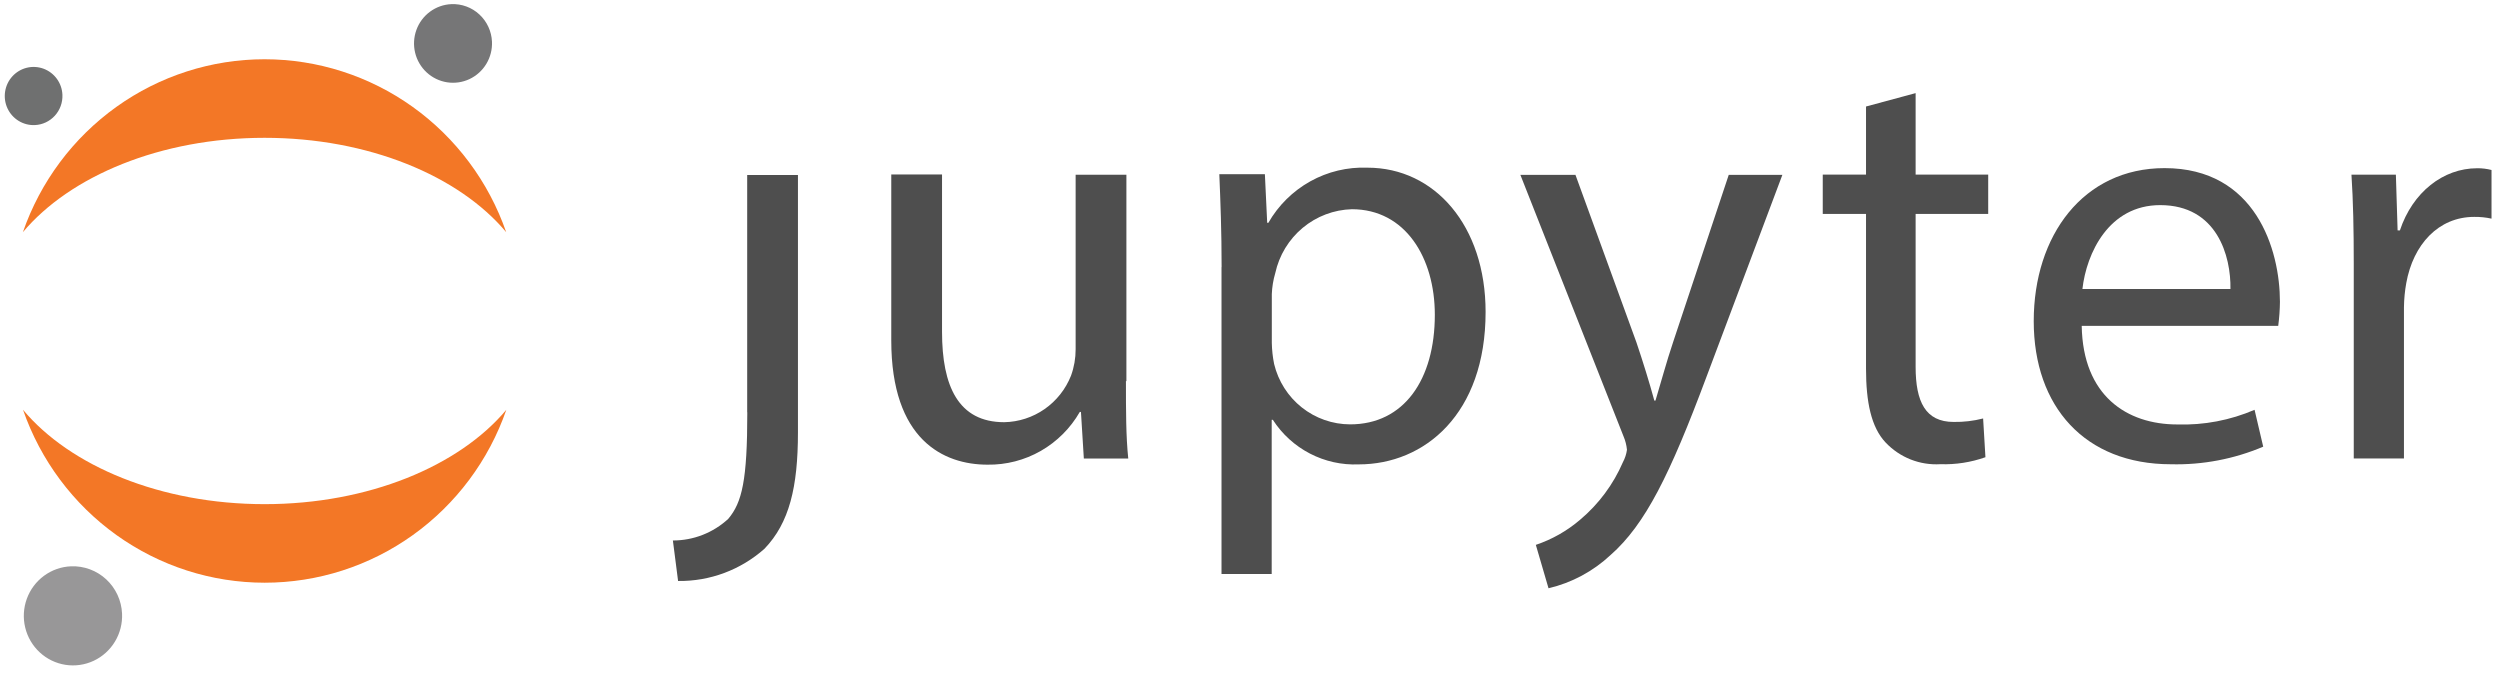
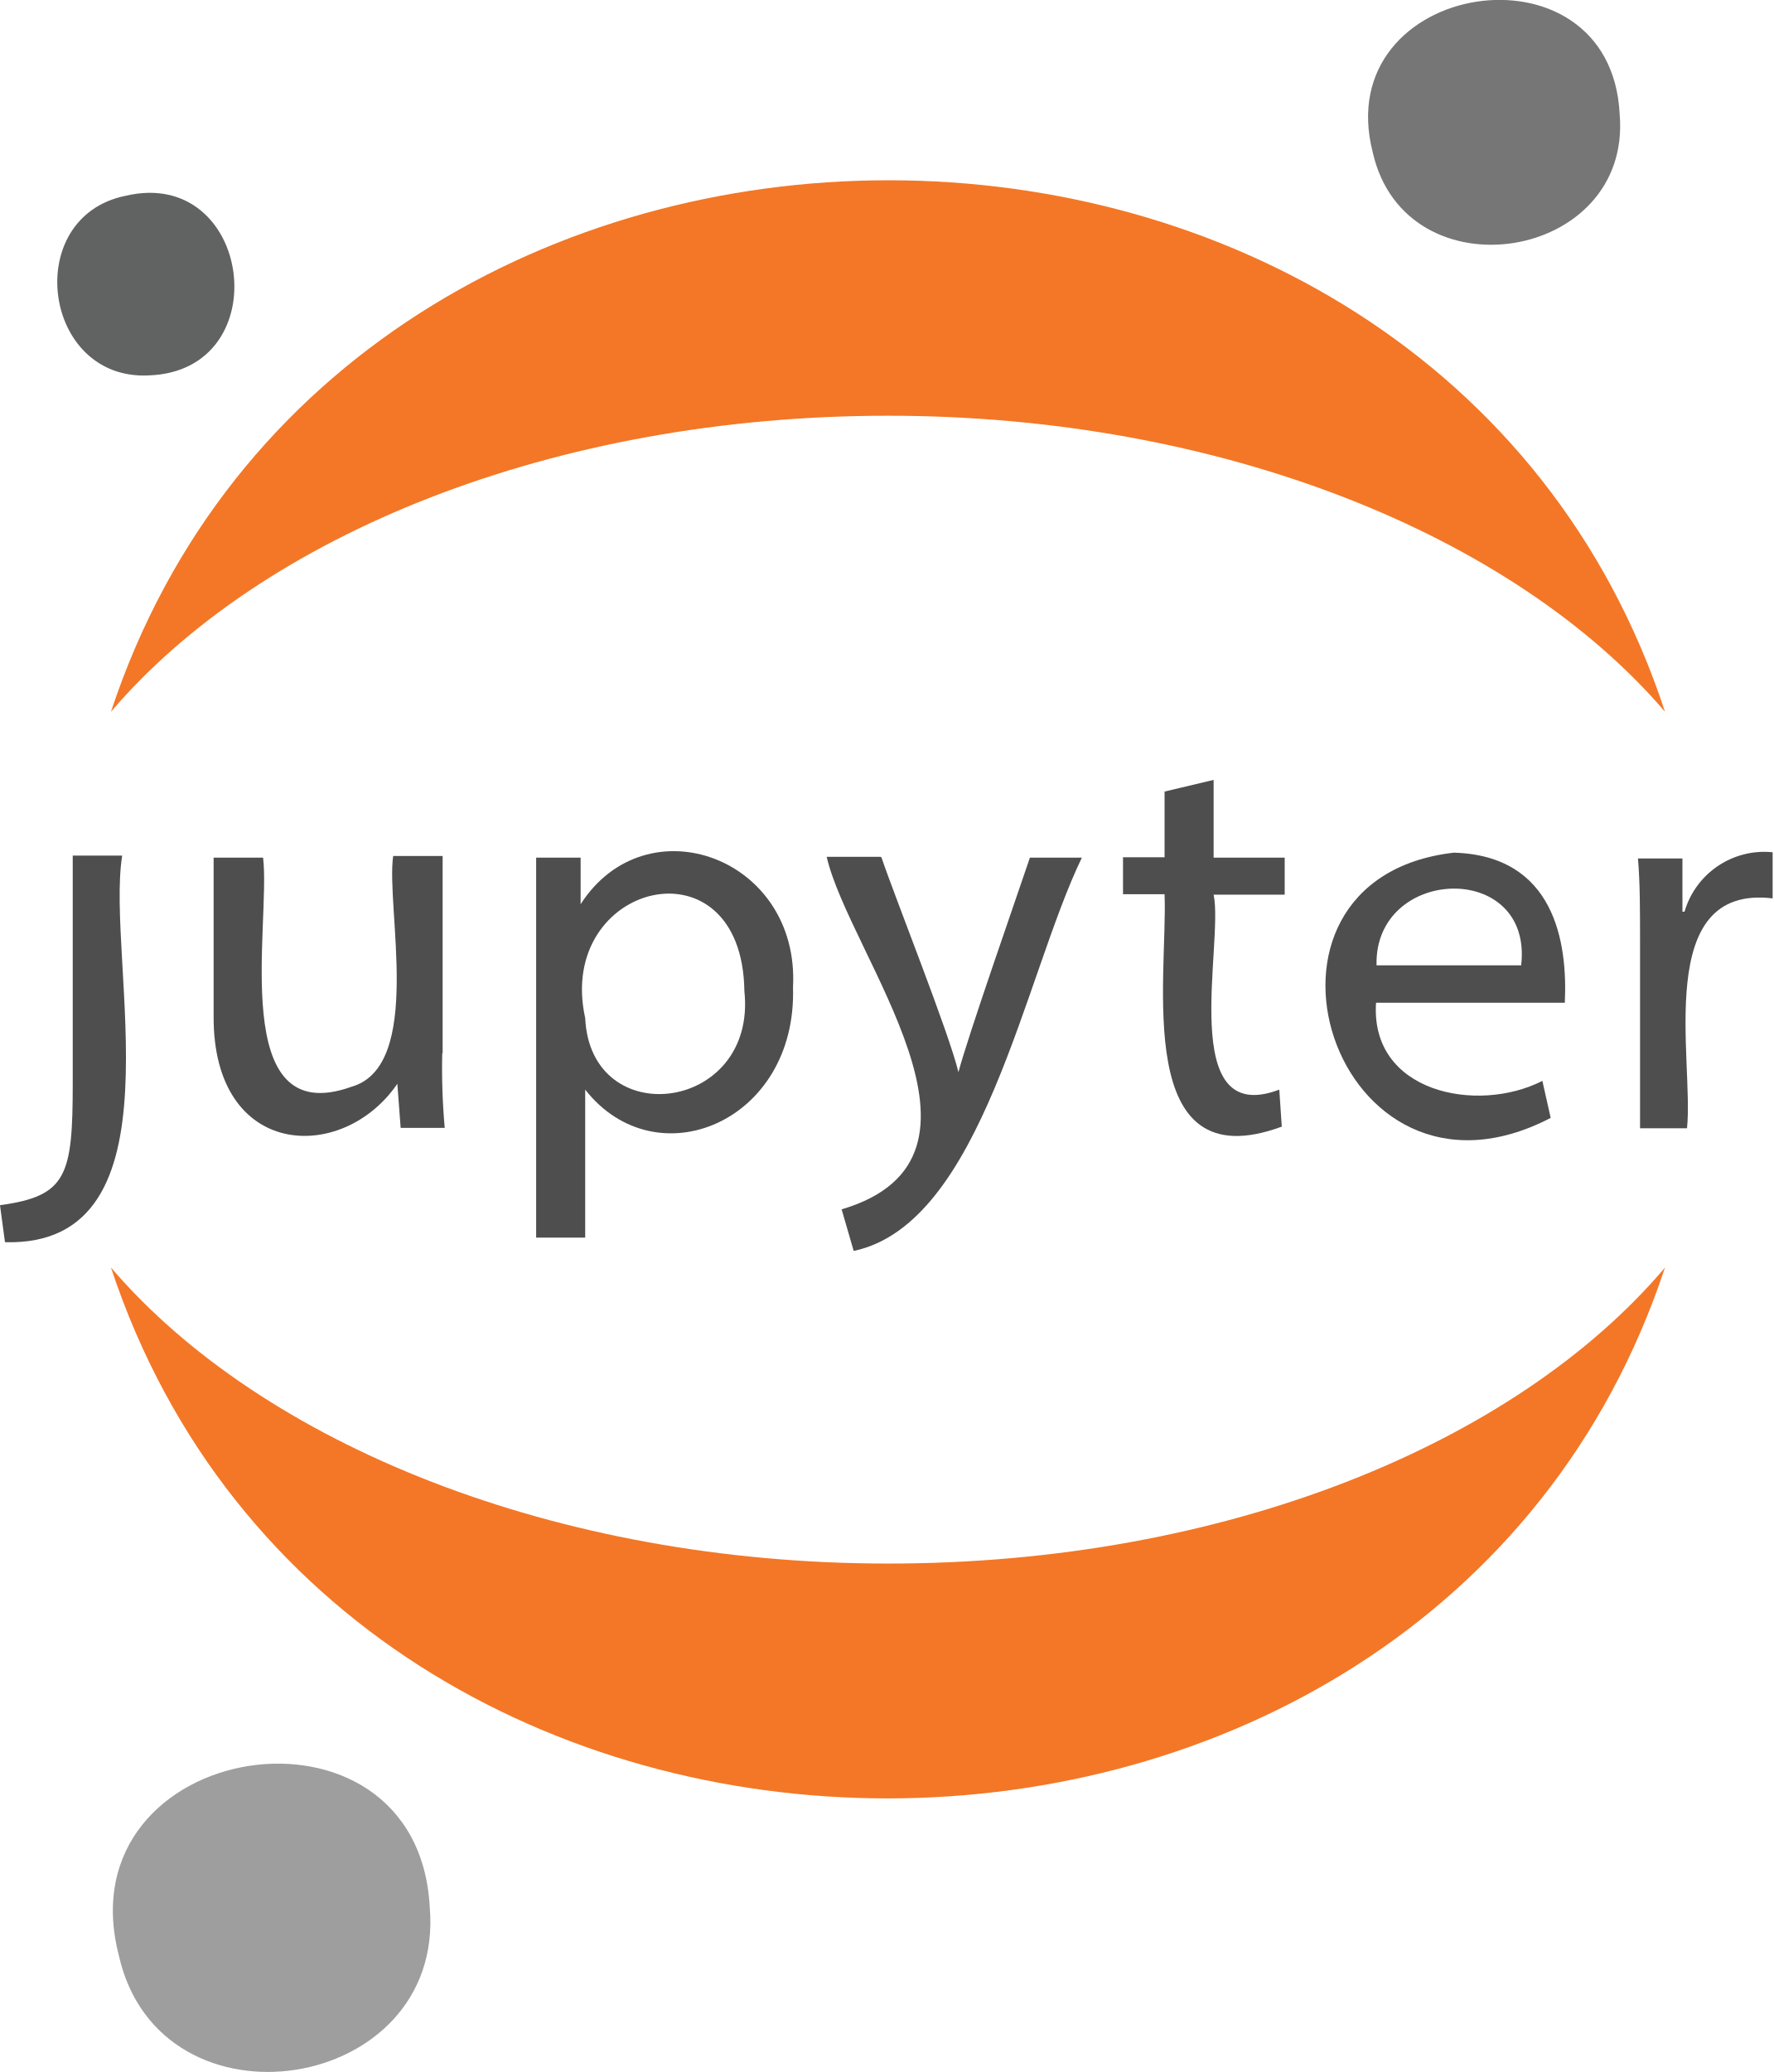
- <svg xmlns="http://www.w3.org/2000/svg" xmlns:xlink="http://www.w3.org/1999/xlink" width="189" height="51" viewBox="0 0 189 51" version="2.0">
-   <g id="Canvas" transform="translate(-1638 -2093)">
-     <g id="logo" style="mix-blend-mode:normal;">
-       <g id="Group" style="mix-blend-mode:normal;">
-         <g id="g" style="mix-blend-mode:normal;">
-           <g id="path" style="mix-blend-mode:normal;">
-             <g id="path0 fill" style="mix-blend-mode:normal;">
-               <use xlink:href="#path0_fill" transform="translate(1688.87 2106.23)" fill="#4E4E4E" style="mix-blend-mode:normal;" />
+ <svg xmlns="http://www.w3.org/2000/svg" id="Layer_1" data-name="Layer 1" viewBox="0 0 42.68 49.84">
+   <g id="Canvas">
+     <g id="Group">
+       <g id="Group-2" data-name="Group">
+         <g id="Group-3" data-name="Group">
+           <g id="g">
+             <g id="path">
+               <g id="path9_fill" data-name="path9 fill">
+                 <path id="path0_fill" data-name="path0 fill" d="M2.29,26.84c0,2.22-.14,2.71-1.75,2.93l.12.89c4.36.12,2.41-6.76,2.82-9.3H2.29Z" transform="translate(-0.54 -0.78)" style="fill:#4e4e4e" />
+               </g>
            </g>
-           </g>
-           <g id="path" style="mix-blend-mode:normal;">
-             <g id="path1 fill" style="mix-blend-mode:normal;">
-               <use xlink:href="#path1_fill" transform="translate(1705.38 2106.19)" fill="#4E4E4E" style="mix-blend-mode:normal;" />
+             <g id="path-2" data-name="path">
+               <g id="path10_fill" data-name="path10 fill">
+                 <path id="path1_fill" data-name="path1 fill" d="M11.18,26.13a16.12,16.12,0,0,0,.06,1.78H10.18l-.08-1.06c-1.32,1.93-4.44,1.81-4.42-1.63V21.41H6.87C7.06,23,6,28,9,26.92c1.74-.5.82-4.32,1-5.55h1.19V26.1Z" transform="translate(-0.54 -0.78)" style="fill:#4e4e4e" />
+               </g>
            </g>
-           </g>
-           <g id="path" style="mix-blend-mode:normal;">
-             <g id="path2 fill" style="mix-blend-mode:normal;">
-               <use xlink:href="#path2_fill" transform="translate(1730.18 2105.67)" fill="#4E4E4E" style="mix-blend-mode:normal;" />
+             <g id="path-3" data-name="path">
+               <g id="path11_fill" data-name="path11 fill">
+                 <path id="path2_fill" data-name="path2 fill" d="M13.44,23.53c0-.83,0-1.5,0-2.12h1.07l0,1.12c1.58-2.46,5.28-1.13,5.11,2,.1,3.24-3.29,4.64-5,2.46h0v3.56H13.44Zm1.18,1.74c.13,2.77,4.14,2.26,3.83-.65C18.4,20.88,13.9,22,14.62,25.27Z" transform="translate(-0.54 -0.78)" style="fill:#4e4e4e" />
+               </g>
            </g>
-           </g>
-           <g id="path" style="mix-blend-mode:normal;">
-             <g id="path3 fill" style="mix-blend-mode:normal;">
-               <use xlink:href="#path3_fill" transform="translate(1752.94 2106.21)" fill="#4E4E4E" style="mix-blend-mode:normal;" />
+             <g id="path-4" data-name="path">
+               <g id="path12_fill" data-name="path12 fill">
+                 <path id="path3_fill" data-name="path3 fill" d="M21.75,21.41c.34,1,1.63,4.23,1.85,5.16.24-.9,1.4-4.21,1.72-5.16h1.25c-1.38,2.85-2.4,8.81-5.49,9.46l-.29-1c4.22-1.25.19-6.1-.36-8.48h1.3Z" transform="translate(-0.54 -0.78)" style="fill:#4e4e4e" />
+               </g>
            </g>
-           </g>
-           <g id="path" style="mix-blend-mode:normal;">
-             <g id="path4 fill" style="mix-blend-mode:normal;">
-               <use xlink:href="#path4_fill" transform="translate(1775.8 2100.04)" fill="#4E4E4E" style="mix-blend-mode:normal;" />
+             <g id="path-5" data-name="path">
+               <g id="path13_fill" data-name="path13 fill">
+                 <path id="path4_fill" data-name="path4 fill" d="M29.74,19.54v1.87h1.71v.89H29.74c.25,1.17-.9,5.63,1.58,4.69l.06.89c-3.61,1.33-2.74-3.58-2.82-5.59h-1V21.4h1V19.82Z" transform="translate(-0.54 -0.78)" style="fill:#4e4e4e" />
+               </g>
            </g>
-           </g>
-           <g id="path" style="mix-blend-mode:normal;">
-             <g id="path5 fill" style="mix-blend-mode:normal;">
-               <use xlink:href="#path5_fill" transform="translate(1791.75 2105.71)" fill="#4E4E4E" style="mix-blend-mode:normal;" />
+             <g id="path-6" data-name="path">
+               <g id="path14_fill" data-name="path14 fill">
+                 <path id="path5_fill" data-name="path5 fill" d="M33.65,24.87c-.17,2.19,2.43,2.71,4,1.91l.2.89c-5.23,2.72-7.89-5.74-2.33-6.38,2.42.07,2.74,2.15,2.67,3.61h-4.6ZM37.14,24c.29-2.53-3.54-2.39-3.48,0Z" transform="translate(-0.54 -0.78)" style="fill:#4e4e4e" />
+               </g>
            </g>
-           </g>
-           <g id="path" style="mix-blend-mode:normal;">
-             <g id="path6 fill" style="mix-blend-mode:normal;">
-               <use xlink:href="#path6_fill" transform="translate(1815.77 2105.72)" fill="#4E4E4E" style="mix-blend-mode:normal;" />
+             <g id="path-7" data-name="path">
+               <g id="path15_fill" data-name="path15 fill">
+                 <path id="path6_fill" data-name="path6 fill" d="M40,23.43c0-.76,0-1.42-.05-2h1.07v1.28h.05a2,2,0,0,1,2.12-1.43v1.11c-2.89-.35-1.89,3.89-2.06,5.53H40V23.44Z" transform="translate(-0.54 -0.78)" style="fill:#4e4e4e" />
+               </g>
            </g>
          </g>
        </g>
-       </g>
-       <g id="g" style="mix-blend-mode:normal;">
-         <g id="path" style="mix-blend-mode:normal;">
-           <g id="path7 fill" style="mix-blend-mode:normal;">
-             <use xlink:href="#path7_fill" transform="translate(1669.3 2093.31)" fill="#767677" style="mix-blend-mode:normal;" />
+         <g id="g-2" data-name="g">
+           <g id="path-8" data-name="path">
+             <g id="path16_fill" data-name="path16 fill">
+               <path id="path7_fill" data-name="path7 fill" d="M39.51,3.53c.3,3.55-5.15,4.4-5.94.92C32.5.3,39.3-.77,39.51,3.53Z" transform="translate(-0.54 -0.78)" style="fill:#767677" />
+             </g>
          </g>
-         </g>
-         <g id="path" style="mix-blend-mode:normal;">
-           <g id="path8 fill" style="mix-blend-mode:normal;">
-             <use xlink:href="#path8_fill" transform="translate(1639.74 2123.98)" fill="#F37726" style="mix-blend-mode:normal;" />
+           <g id="path-9" data-name="path">
+             <g id="path17_fill" data-name="path17 fill">
+               <path id="path8_fill" data-name="path8 fill" d="M21.91,38.39c-8,0-15.06-2.87-18.7-7.12,5.64,17.05,31.76,17,37.39,0C37,35.52,30,38.39,21.91,38.39Z" transform="translate(-0.54 -0.78)" style="fill:#f37726" />
+             </g>
          </g>
-         </g>
-         <g id="path" style="mix-blend-mode:normal;">
-           <g id="path9 fill" style="mix-blend-mode:normal;">
-             <use xlink:href="#path9_fill" transform="translate(1639.73 2097.48)" fill="#F37726" style="mix-blend-mode:normal;" />
+           <g id="path-10" data-name="path">
+             <g id="path18_fill" data-name="path18 fill">
+               <path id="path9_fill-2" data-name="path9 fill" d="M21.91,10.78c8,0,15.05,2.87,18.69,7.12C35,.85,8.84.86,3.21,17.9,6.85,13.64,13.86,10.78,21.91,10.78Z" transform="translate(-0.54 -0.78)" style="fill:#f37726" />
+             </g>
          </g>
-         </g>
-         <g id="path" style="mix-blend-mode:normal;">
-           <g id="path10 fill" style="mix-blend-mode:normal;">
-             <use xlink:href="#path10_fill" transform="translate(1639.8 2135.81)" fill="#989798" style="mix-blend-mode:normal;" />
+           <g id="path-11" data-name="path">
+             <g id="path19_fill" data-name="path19 fill">
+               <path id="path10_fill-2" data-name="path10 fill" d="M10.88,46.66c.38,4.48-6.49,5.55-7.48,1.16-1.35-5.22,7.2-6.56,7.48-1.16Z" transform="translate(-0.54 -0.78)" style="fill:#9e9e9e" />
+             </g>
          </g>
-         </g>
-         <g id="path" style="mix-blend-mode:normal;">
-           <g id="path11 fill" style="mix-blend-mode:normal;">
-             <use xlink:href="#path11_fill" transform="translate(1638.36 2098.06)" fill="#6F7070" style="mix-blend-mode:normal;" />
+           <g id="path-12" data-name="path">
+             <g id="path20_fill" data-name="path20 fill">
+               <path id="path11_fill-2" data-name="path11 fill" d="M4.12,9.81C1.56,9.94,1.05,6,3.56,5.49,6.61,4.77,7.25,9.7,4.12,9.81Z" transform="translate(-0.54 -0.78)" style="fill:#616262" />
+             </g>
          </g>
        </g>
      </g>
    </g>
  </g>
-   <defs>
-     <path id="path0_fill" d="M 5.626 17.928C 5.626 23.074 5.233 24.754 4.187 25.994C 3.044 27.05 1.55 27.634 0 27.63L 0.393 30.692C 2.795 30.725 5.123 29.856 6.926 28.255C 8.801 26.302 9.455 23.602 9.455 19.458L 9.455 0L 5.617 0L 5.617 17.954L 5.626 17.928Z" />
-     <path id="path1_fill" d="M 17.741 15.623C 17.741 17.84 17.741 19.793 17.916 21.473L 14.558 21.473L 14.34 17.954L 14.252 17.954C 13.545 19.184 12.526 20.201 11.3 20.902C 10.073 21.602 8.684 21.96 7.274 21.939C 3.96 21.939 0 20.074 0 12.544L 0 0L 3.838 0L 3.838 11.902C 3.838 15.984 5.059 18.728 8.539 18.728C 9.631 18.708 10.693 18.363 11.591 17.737C 12.489 17.111 13.184 16.232 13.589 15.21C 13.822 14.57 13.94 13.894 13.938 13.213L 13.938 0.018L 17.776 0.018L 17.776 15.623L 17.741 15.623Z" />
-     <path id="path2_fill" d="M 0.174 7.536C 0.174 4.792 0.087 2.575 0 0.499L 3.445 0.499L 3.62 4.176L 3.707 4.176C 4.461 2.859 5.557 1.774 6.878 1.039C 8.198 0.304 9.692 -0.053 11.2 0.006C 16.293 0.006 20.131 4.405 20.131 10.914C 20.131 18.629 15.517 22.438 10.537 22.438C 9.258 22.492 7.988 22.21 6.85 21.619C 5.712 21.029 4.746 20.15 4.047 19.069L 3.96 19.069L 3.96 30.724L 0.166 30.724L 0.166 7.501L 0.174 7.536ZM 3.969 13.254C 3.979 13.789 4.037 14.322 4.143 14.846C 4.456 16.147 5.192 17.303 6.234 18.131C 7.277 18.959 8.564 19.41 9.891 19.412C 13.947 19.412 16.293 16.043 16.293 11.125C 16.293 6.824 14.069 3.147 10.022 3.147C 8.661 3.185 7.352 3.681 6.302 4.556C 5.253 5.431 4.524 6.635 4.23 7.976C 4.077 8.494 3.989 9.029 3.969 9.568L 3.969 13.245L 3.969 13.254Z" />
-     <path id="path3_fill" d="M 4.161 0L 8.775 12.676C 9.254 14.092 9.778 15.781 10.127 17.074L 10.214 17.074C 10.606 15.79 11.043 14.145 11.566 12.597L 15.753 0.009L 19.808 0.009L 14.06 15.306C 11.313 22.66 9.446 26.434 6.83 28.739C 5.507 29.979 3.887 30.849 2.128 31.263L 1.169 27.982C 2.399 27.569 3.539 26.921 4.527 26.073C 5.923 24.897 7.028 23.409 7.754 21.728C 7.909 21.437 8.013 21.122 8.059 20.795C 8.025 20.444 7.937 20.099 7.798 19.775L 0 0.009L 4.187 0.009L 4.161 0Z" />
-     <path id="path4_fill" d="M 7.021 0L 7.021 6.158L 12.508 6.158L 12.508 9.131L 7.021 9.131L 7.021 20.69C 7.021 23.329 7.763 24.859 9.9 24.859C 10.65 24.871 11.398 24.782 12.124 24.596L 12.299 27.525C 11.207 27.913 10.053 28.091 8.897 28.053C 8.13 28.1 7.362 27.978 6.646 27.696C 5.931 27.413 5.285 26.977 4.754 26.416C 3.663 25.264 3.271 23.355 3.271 20.831L 3.271 9.131L 0 9.131L 0 6.158L 3.271 6.158L 3.271 1.012L 7.021 0Z" />
-     <path id="path5_fill" d="M 3.628 11.928C 3.716 17.206 7.03 19.379 10.859 19.379C 12.861 19.442 14.853 19.064 16.695 18.271L 17.349 21.059C 15.142 21.994 12.764 22.447 10.371 22.388C 3.881 22.388 0 18.042 0 11.568C 0 5.093 3.751 0 9.891 0C 16.773 0 18.613 6.158 18.613 10.107C 18.607 10.716 18.563 11.325 18.483 11.928L 3.655 11.928L 3.628 11.928ZM 14.872 9.14C 14.915 6.659 13.869 2.797 9.56 2.797C 5.678 2.797 3.986 6.43 3.681 9.14L 14.88 9.14L 14.872 9.14Z" />
-     <path id="path6_fill" d="M 0.174 7.179C 0.174 4.654 0.131 2.481 0 0.484L 3.358 0.484L 3.489 4.698L 3.663 4.698C 4.623 1.813 6.934 0 9.499 0C 9.866 -0.005 10.233 0.039 10.589 0.132L 10.589 3.809C 10.159 3.715 9.72 3.671 9.281 3.677C 6.577 3.677 4.666 5.762 4.143 8.683C 4.035 9.284 3.977 9.893 3.969 10.504L 3.969 21.939L 0.174 21.939L 0.174 7.179Z" />
-     <path id="path7_fill" d="M 5.894 2.844C 5.919 3.432 5.771 4.014 5.468 4.516C 5.165 5.019 4.722 5.42 4.193 5.669C 3.664 5.917 3.074 6.002 2.498 5.912C 1.922 5.822 1.385 5.562 0.955 5.164C 0.525 4.766 0.222 4.249 0.084 3.678C -0.054 3.106 -0.021 2.506 0.179 1.954C 0.379 1.401 0.737 0.921 1.208 0.574C 1.678 0.226 2.241 0.028 2.823 0.003C 3.604 -0.031 4.366 0.25 4.941 0.783C 5.517 1.315 5.86 2.057 5.894 2.844Z" />
-     <path id="path8_fill" d="M 18.265 7.134C 10.415 7.134 3.559 4.258 0 0C 1.325 3.82 3.796 7.131 7.069 9.473C 10.342 11.815 14.256 13.073 18.269 13.073C 22.282 13.073 26.196 11.815 29.469 9.473C 32.742 7.131 35.213 3.82 36.538 0C 32.971 4.258 26.115 7.134 18.265 7.134Z" />
-     <path id="path9_fill" d="M 18.273 5.939C 26.123 5.939 32.979 8.816 36.538 13.073C 35.213 9.253 32.742 5.943 29.469 3.6C 26.196 1.258 22.282 0 18.269 0C 14.256 0 10.342 1.258 7.069 3.6C 3.796 5.943 1.325 9.253 0 13.073C 3.567 8.825 10.423 5.939 18.273 5.939Z" />
-     <path id="path10_fill" d="M 7.428 3.583C 7.46 4.324 7.274 5.058 6.892 5.692C 6.51 6.326 5.951 6.832 5.284 7.145C 4.617 7.458 3.874 7.564 3.147 7.451C 2.42 7.337 1.743 7.009 1.202 6.507C 0.66 6.005 0.279 5.353 0.105 4.632C -0.069 3.911 -0.026 3.155 0.227 2.459C 0.48 1.762 0.932 1.157 1.526 0.72C 2.12 0.283 2.829 0.033 3.564 0.003C 4.547 -0.037 5.505 0.317 6.23 0.988C 6.954 1.659 7.385 2.592 7.428 3.583L 7.428 3.583Z" />
-     <path id="path11_fill" d="M 2.275 4.396C 1.844 4.415 1.417 4.304 1.048 4.078C 0.679 3.852 0.385 3.521 0.203 3.127C 0.021 2.732 -0.04 2.292 0.026 1.862C 0.092 1.432 0.283 1.031 0.575 0.711C 0.867 0.391 1.247 0.165 1.666 0.062C 2.086 -0.041 2.526 -0.015 2.931 0.134C 3.336 0.284 3.688 0.552 3.942 0.903C 4.197 1.255 4.342 1.674 4.359 2.109C 4.383 2.691 4.177 3.259 3.786 3.687C 3.395 4.116 2.852 4.371 2.275 4.396L 2.275 4.396Z" />
-   </defs>
</svg>
